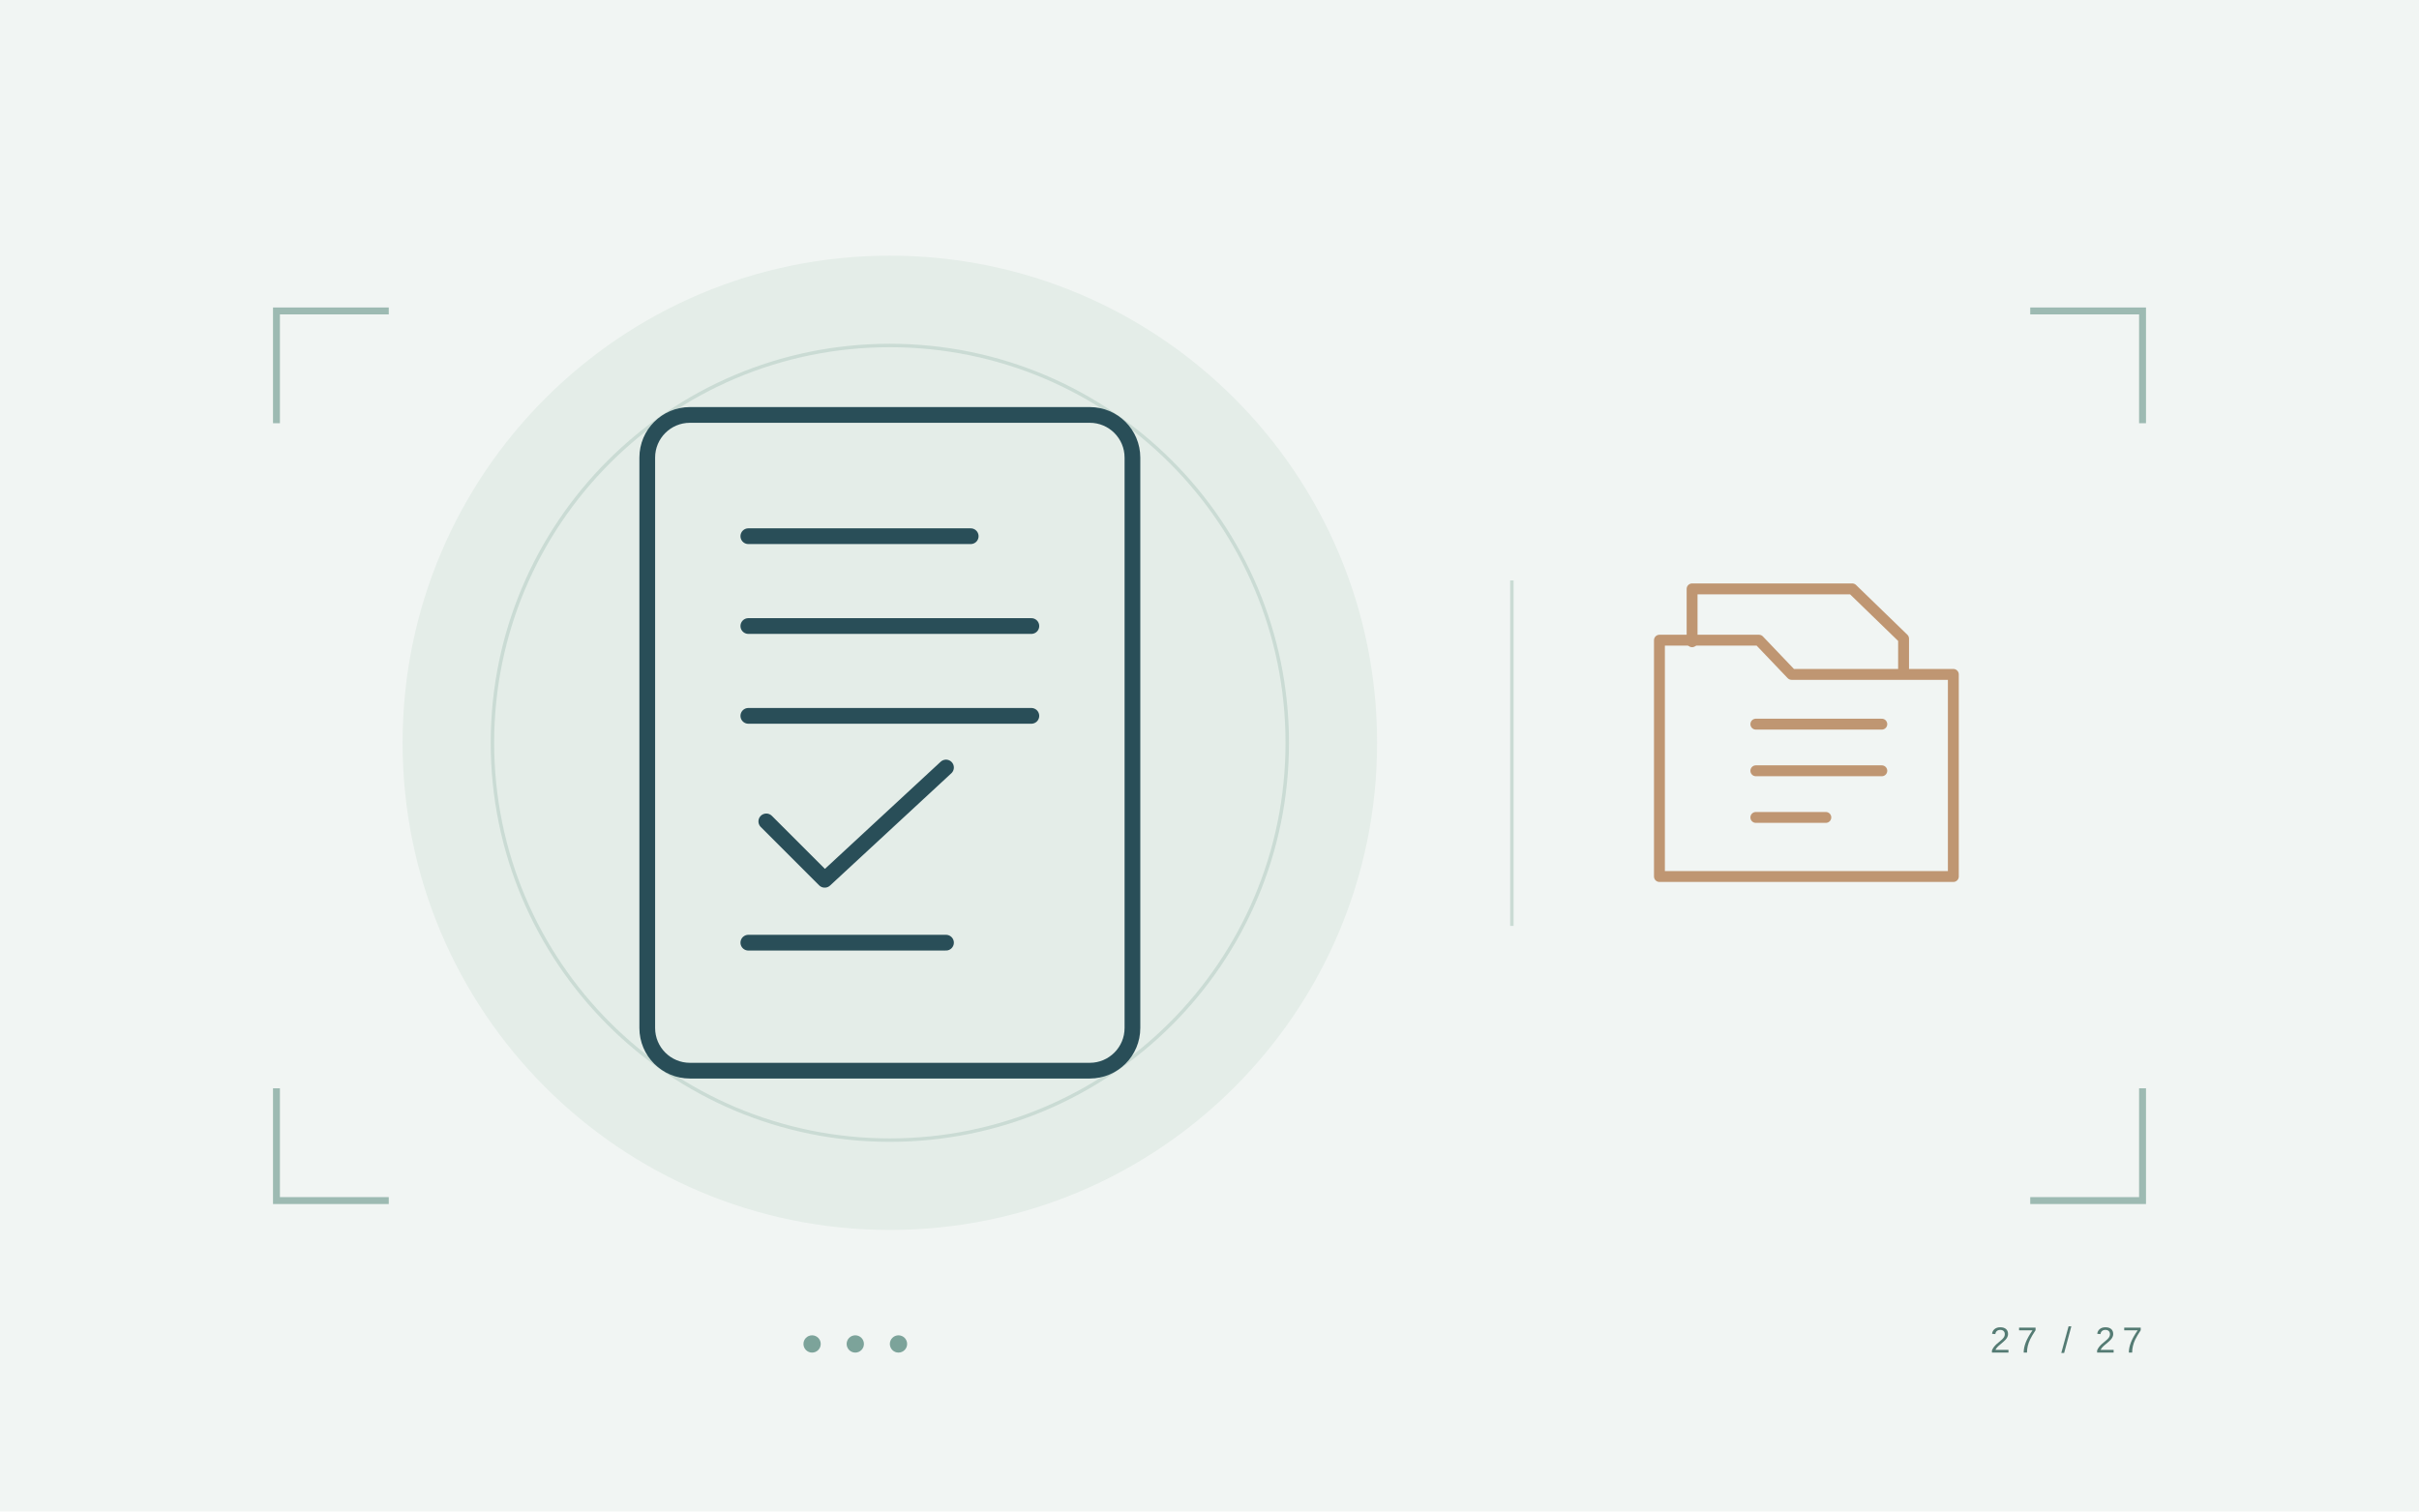
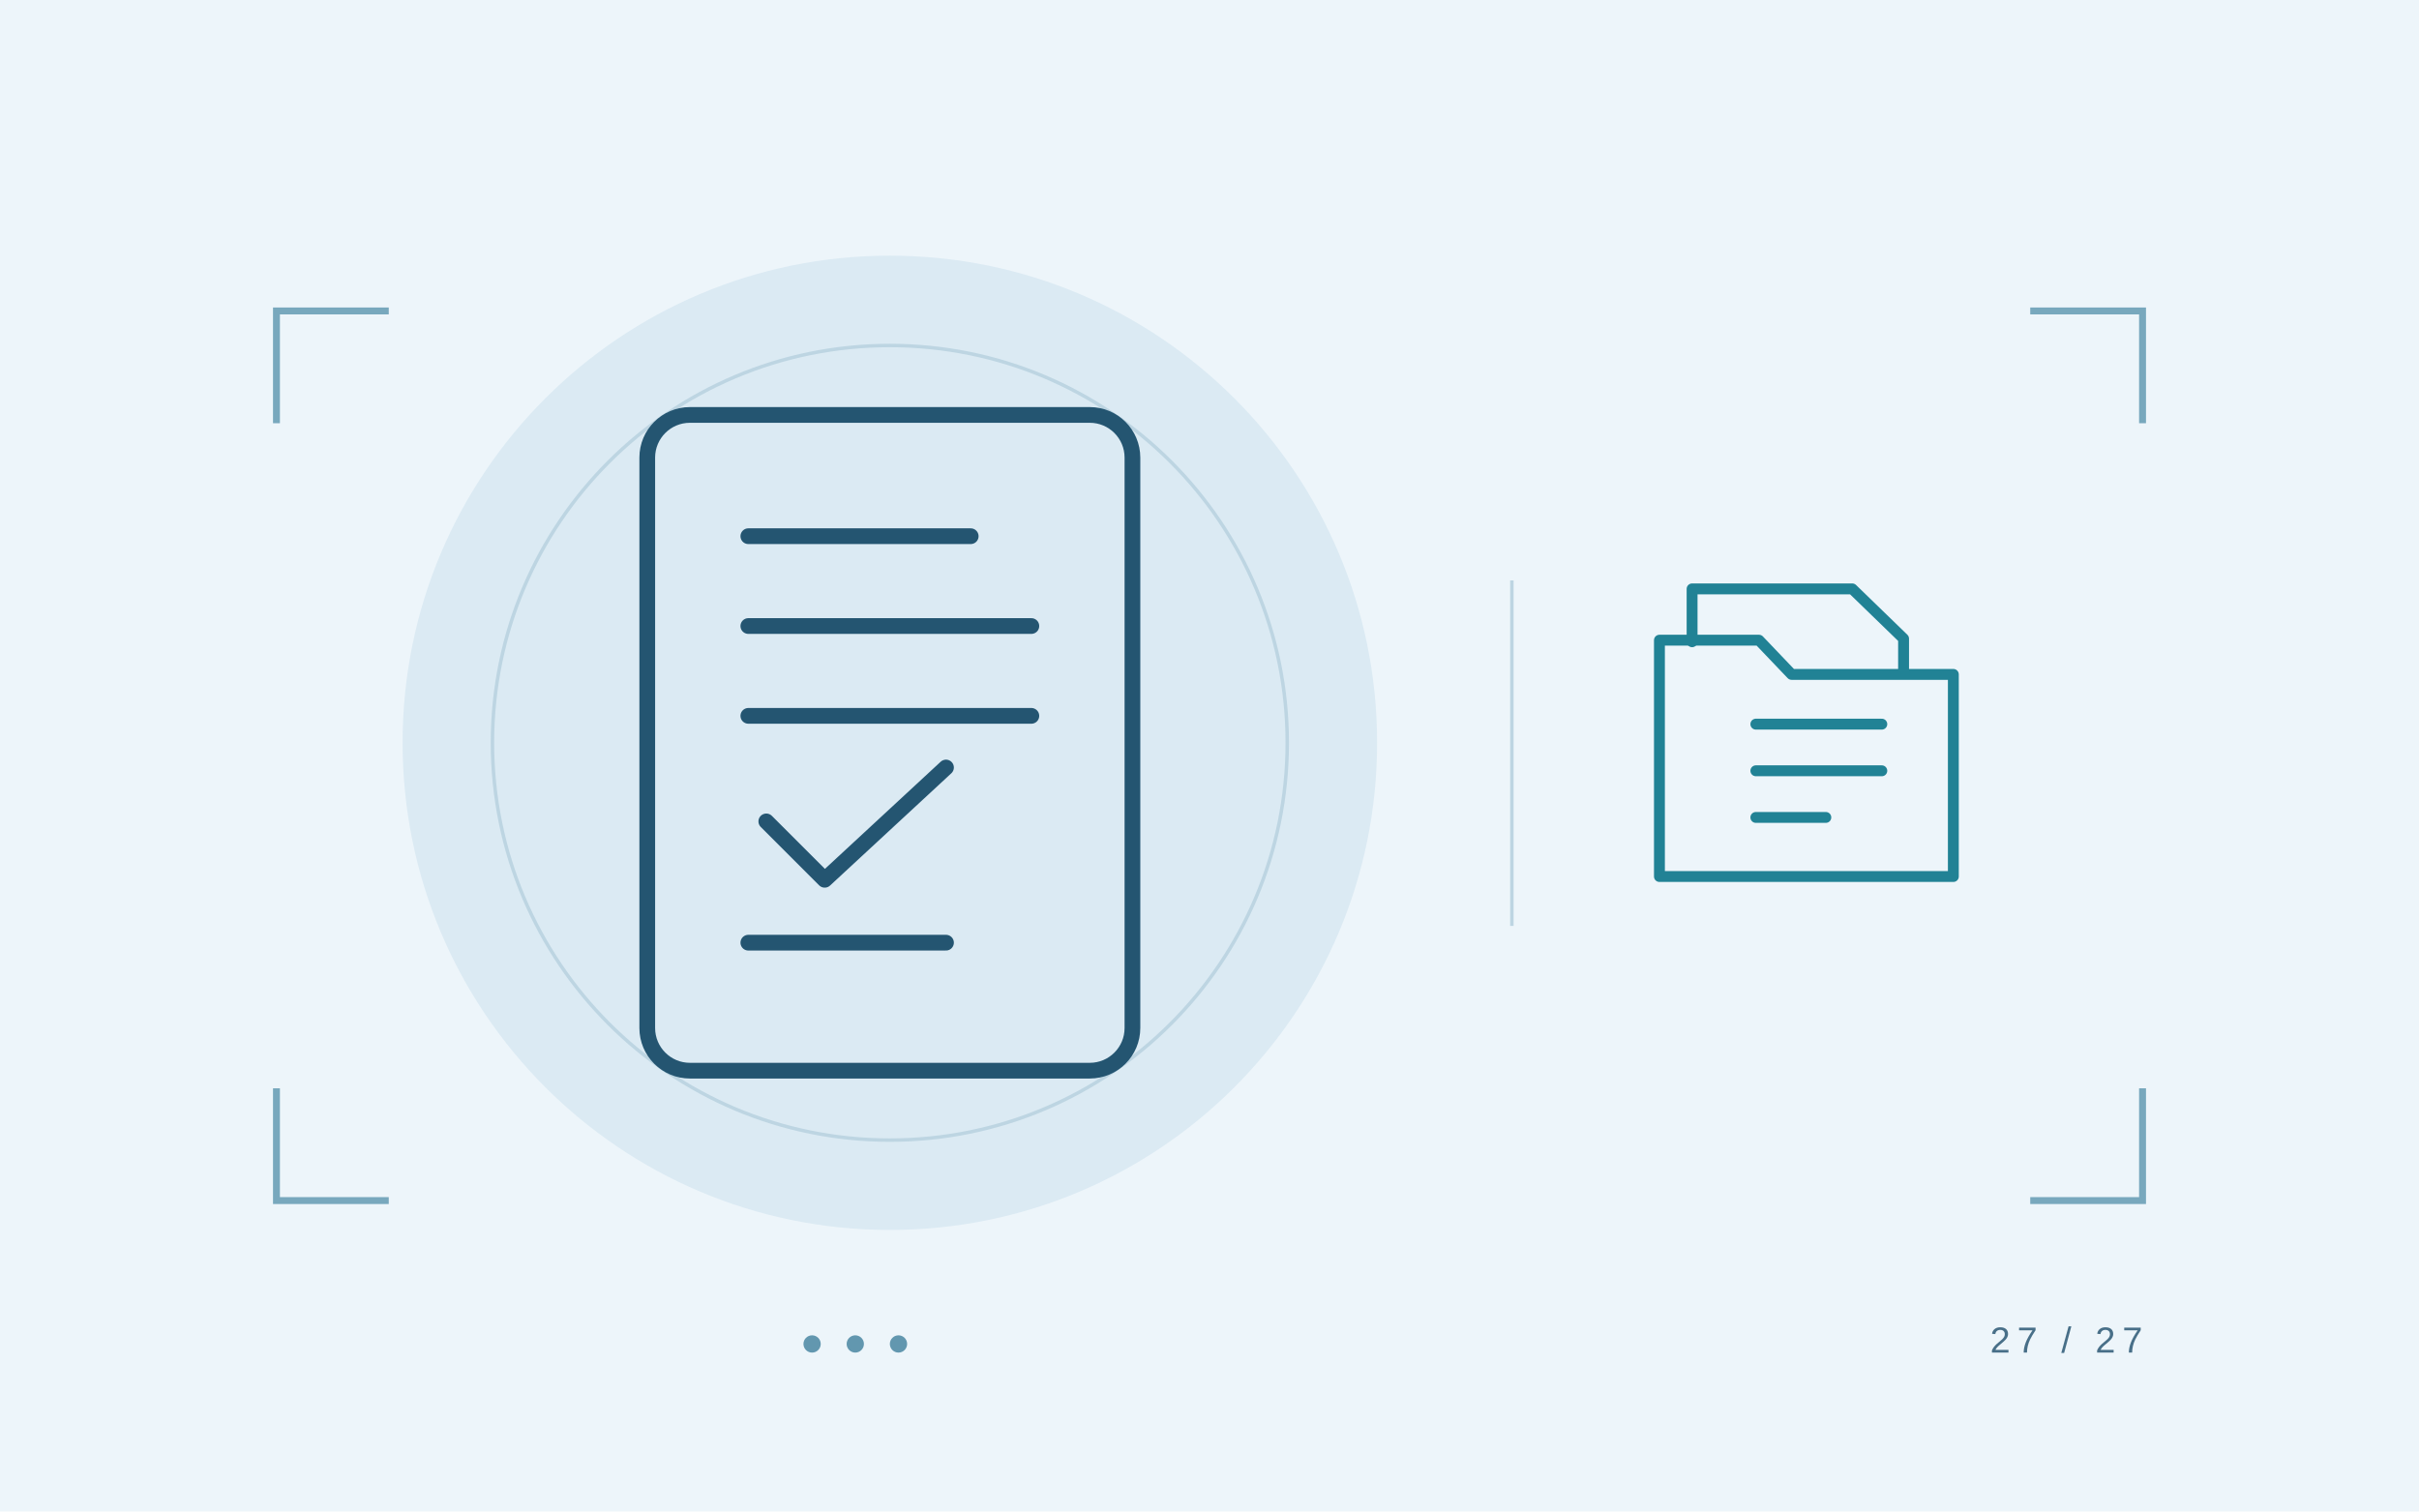
<svg xmlns="http://www.w3.org/2000/svg" width="1400" height="875" viewBox="0 0 1400 875">
-   <rect width="1400" height="875" fill="#f1f5f3" />
-   <circle cx="515" cy="430" r="282" fill="#e4edE8" />
-   <circle cx="515" cy="430" r="230" fill="none" stroke="#cadbd4" stroke-width="2" />
-   <path d="M160 245V180H225M1175 180H1240V245M160 630V695H225M1175 695H1240V630" fill="none" stroke="#9dbab2" stroke-width="4" />
-   <g transform="translate(515 430) scale(1.3)" fill="none" stroke="#294e58" stroke-width="7" stroke-linecap="round" stroke-linejoin="round">
+   <rect width="1400" height="875" fill="#edf5fa" />
+   <circle cx="515" cy="430" r="282" fill="#dbeaf3" />
+   <circle cx="515" cy="430" r="230" fill="none" stroke="#bdd5e2" stroke-width="2" />
+   <path d="M160 245V180H225M1175 180H1240V245M160 630V695H225M1175 695H1240V630" fill="none" stroke="#78a8bd" stroke-width="4" />
+   <g transform="translate(515 430) scale(1.3)" fill="none" stroke="#245571" stroke-width="7" stroke-linecap="round" stroke-linejoin="round">
    <rect x="-108" y="-146" width="216" height="292" rx="19" />
    <path d="M-63-92H36M-63-52H63M-63-12H63M-63 89H25" />
    <path d="M-55 35L-29 61L25 11" />
  </g>
-   <path d="M875 336V536" stroke="#cadbd4" stroke-width="2" />
-   <g transform="translate(1045 430) scale(.9)" fill="none" stroke="#294e58" stroke-width="7" stroke-linecap="round" stroke-linejoin="round">
-     <g stroke="#bf9672">
+   <path d="M875 336V536" stroke="#bdd5e2" stroke-width="2" />
+   <g transform="translate(1045 430) scale(.9)" fill="none" stroke="#245571" stroke-width="7" stroke-linecap="round" stroke-linejoin="round">
+     <g stroke="#218295">
      <path d="M-94-66H-30L-9-44H95V86H-94Z" />
      <path d="M-73-65V-99H30L63-67V-46M-32-12H49M-32 18H49M-32 48H13" />
    </g>
  </g>
-   <g fill="#7ca39a">
+   <g fill="#6297af">
    <circle cx="470" cy="778" r="5" />
    <circle cx="495" cy="778" r="5" />
    <circle cx="520" cy="778" r="5" />
  </g>
-   <text x="1240" y="783" text-anchor="end" fill="#547b73" font-family="Arial,sans-serif" font-size="21" letter-spacing="4">27 / 27</text>
+   <text x="1240" y="783" text-anchor="end" fill="#486f88" font-family="Arial,sans-serif" font-size="21" letter-spacing="4">27 / 27</text>
</svg>
